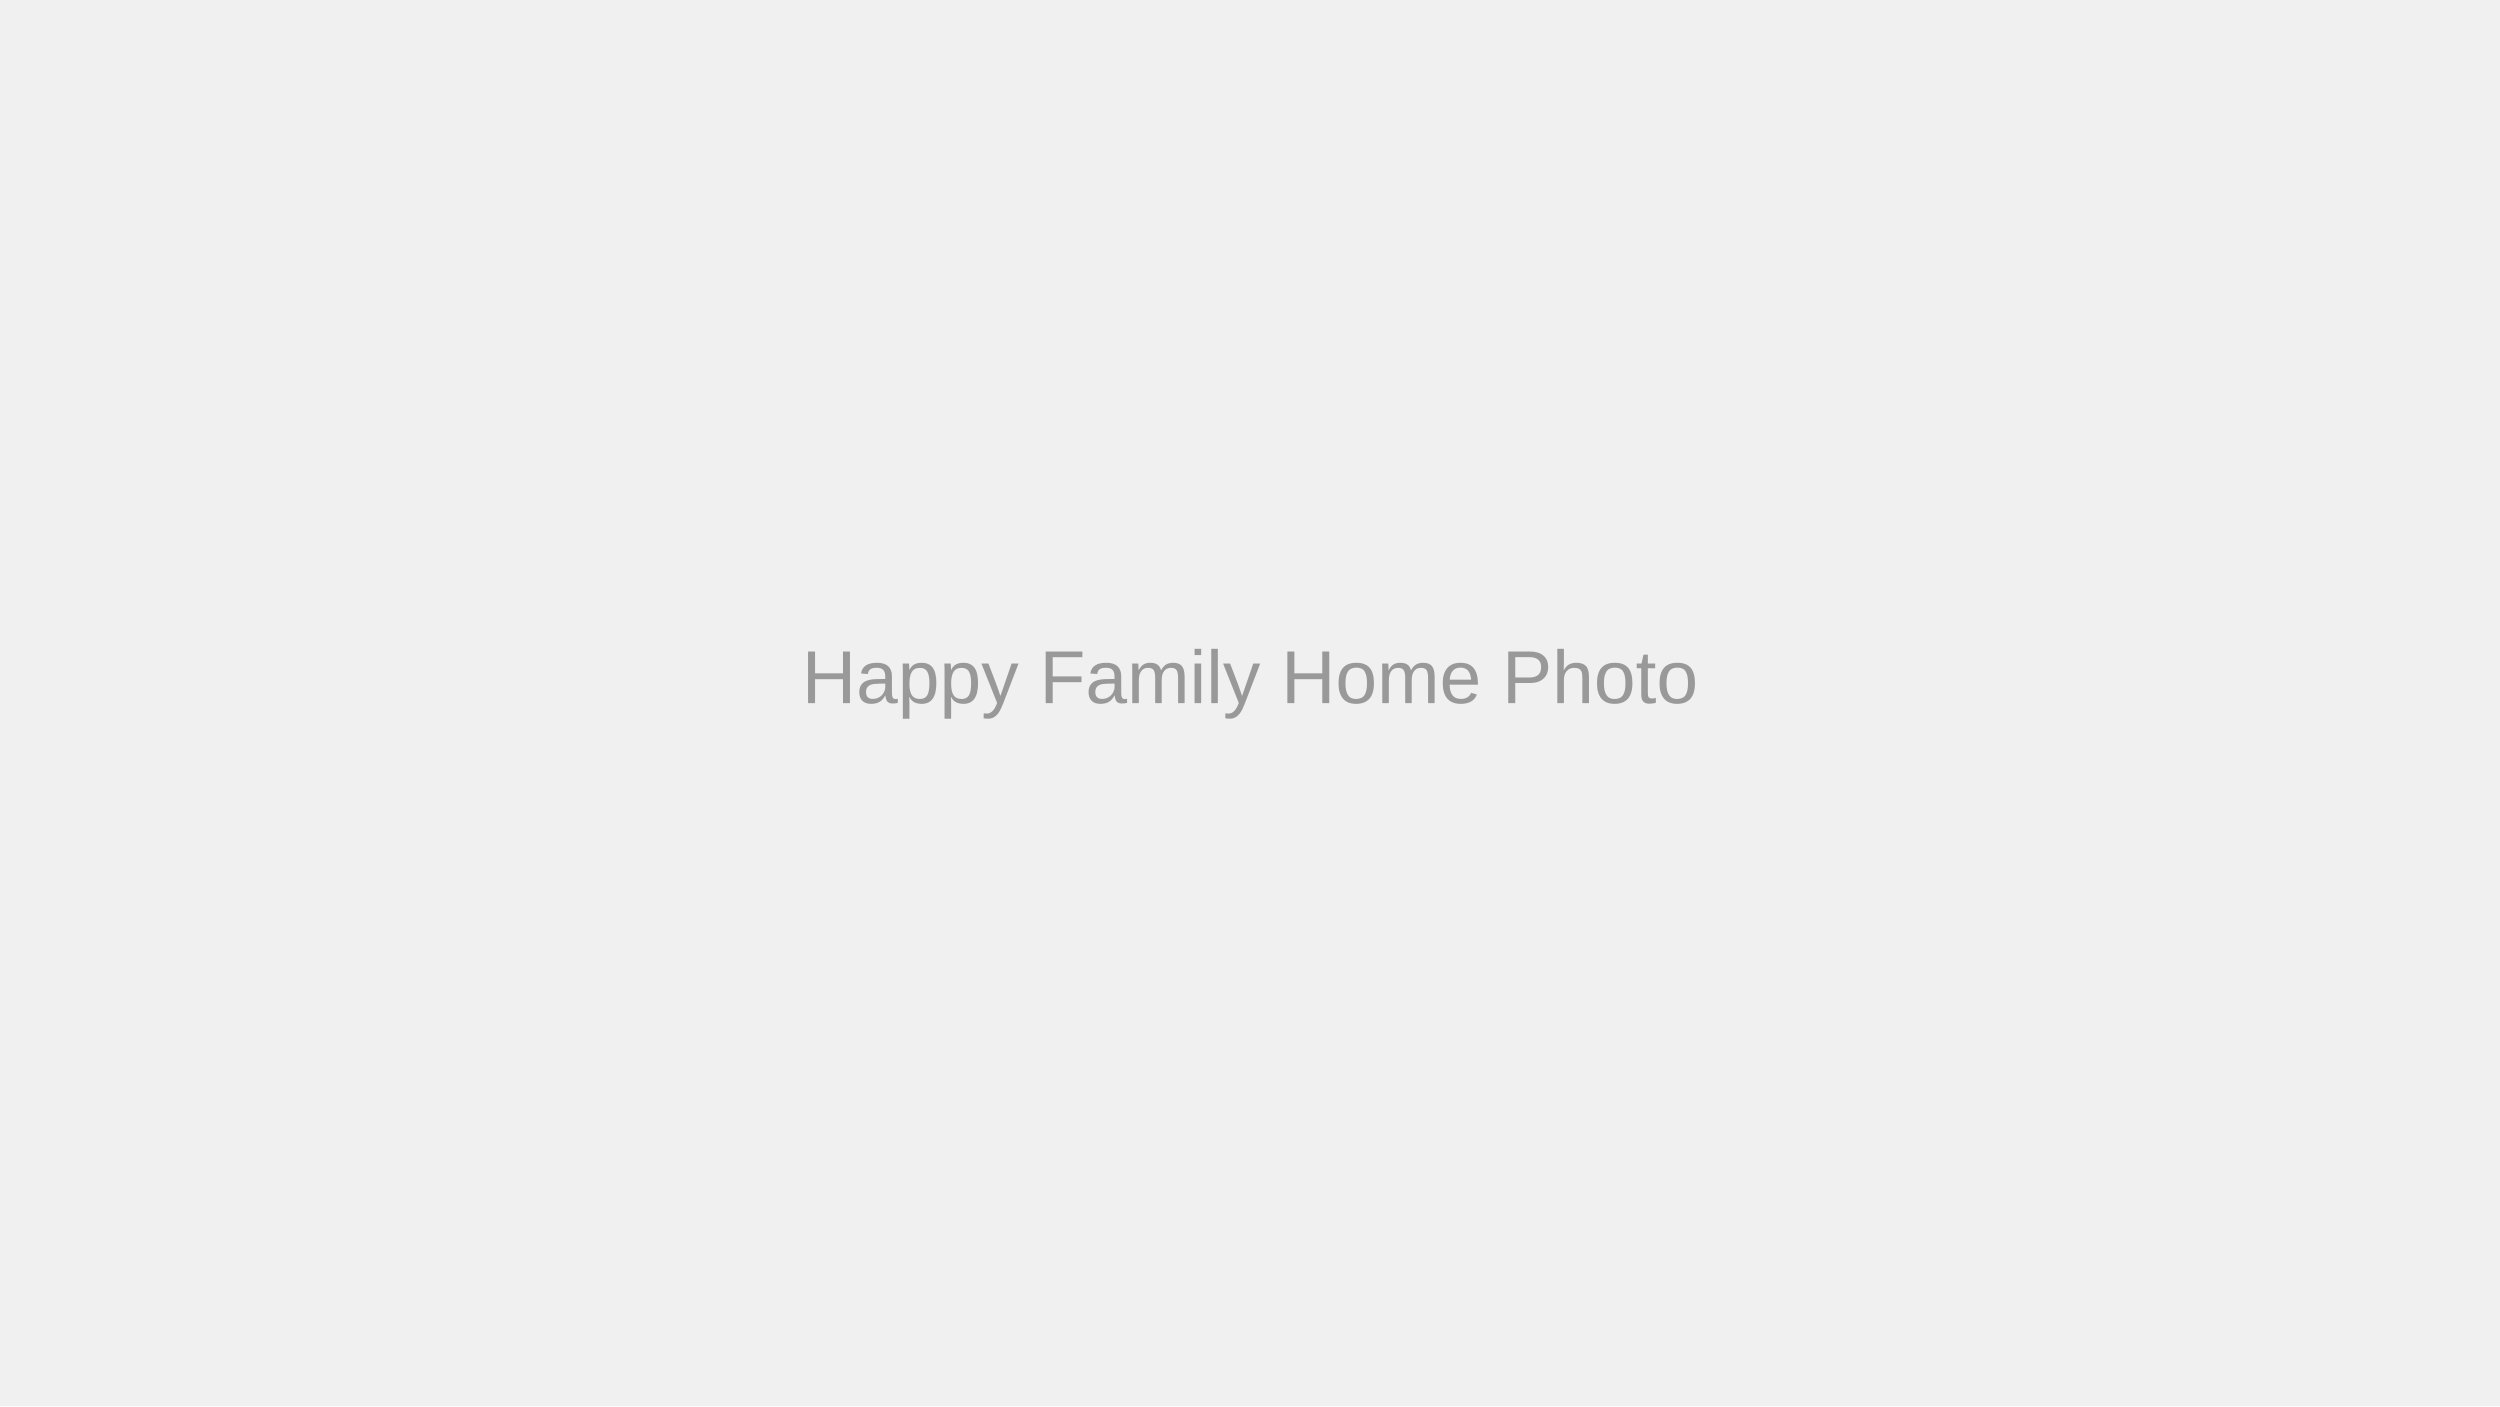
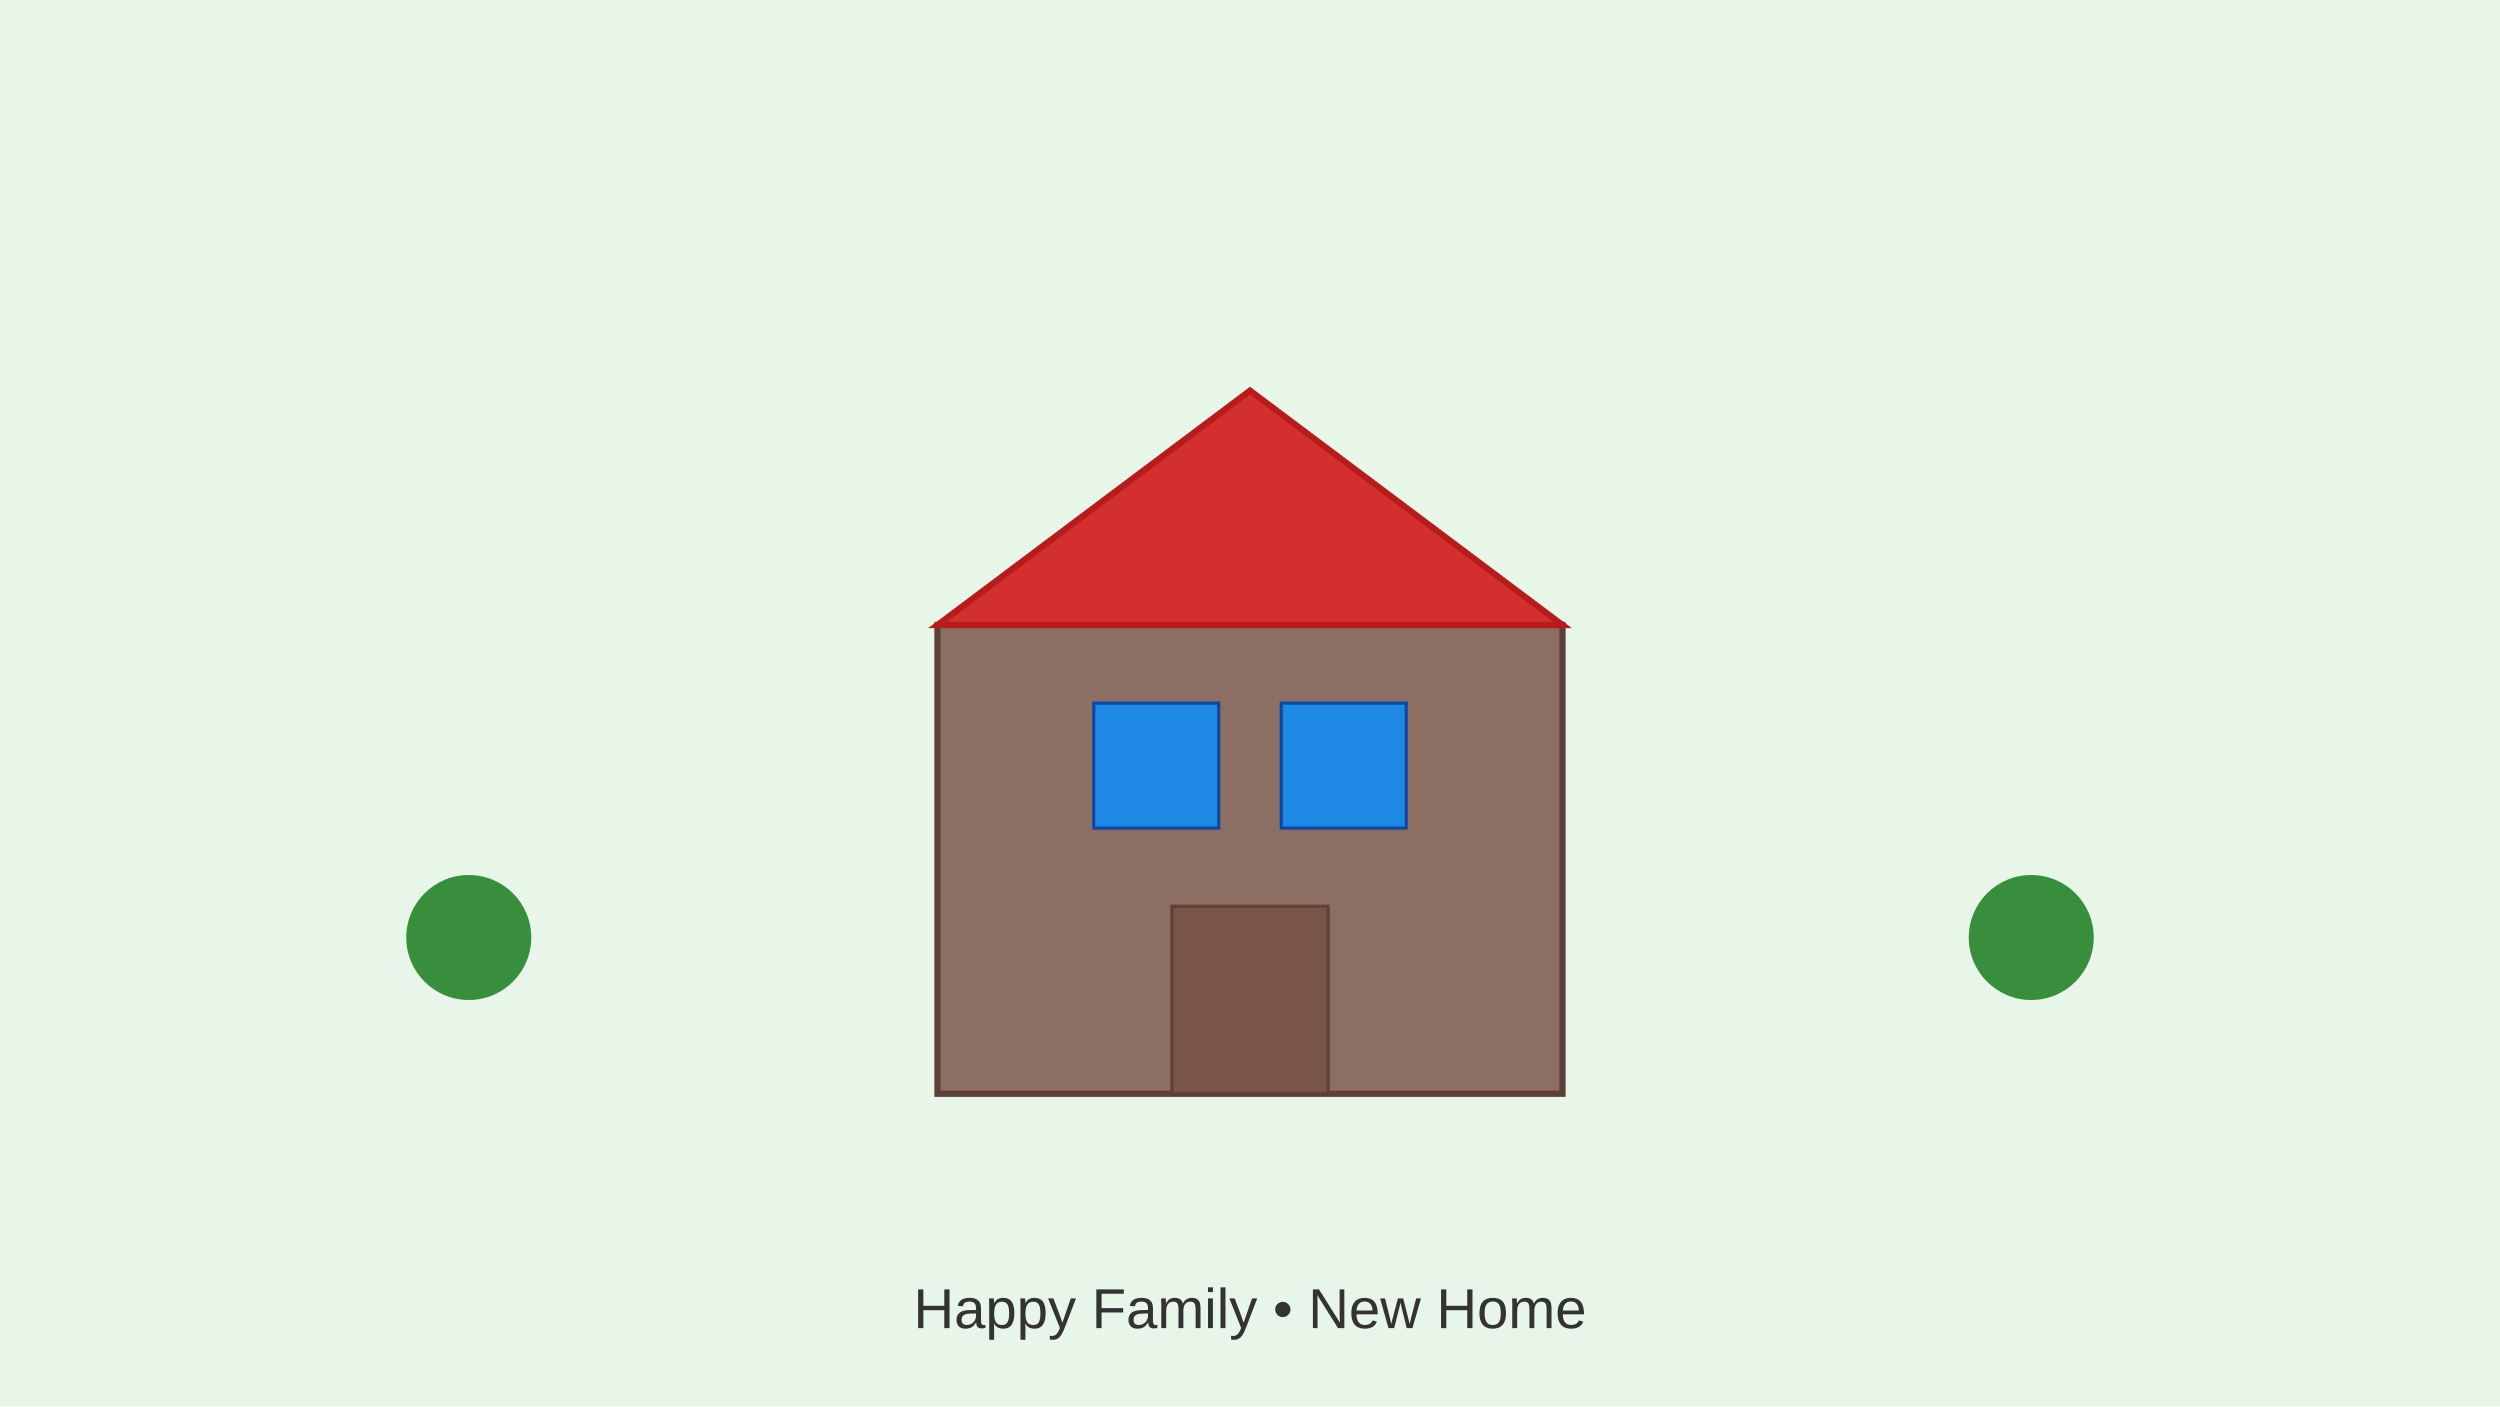
<svg xmlns="http://www.w3.org/2000/svg" width="1600" height="900">
-   <rect width="1600" height="900" fill="#f0f0f0" />
-   <text x="800" y="450" text-anchor="middle" font-family="Arial" font-size="48" fill="#999">Happy Family Home Photo</text>
+   <rect width="1600" height="900" fill="#e8f5e9" />
+   <rect x="600" y="400" width="400" height="300" fill="#8d6e63" stroke="#5d4037" stroke-width="4" />
+   <polygon points="600,400 800,250 1000,400" fill="#d32f2f" stroke="#b71c1c" stroke-width="4" />
+   <rect x="700" y="450" width="80" height="80" fill="#1e88e5" stroke="#0d47a1" stroke-width="2" />
+   <rect x="820" y="450" width="80" height="80" fill="#1e88e5" stroke="#0d47a1" stroke-width="2" />
+   <rect x="750" y="580" width="100" height="120" fill="#795548" stroke="#5d4037" stroke-width="2" />
+   <circle cx="300" cy="600" r="40" fill="#388e3c" />
+   <circle cx="1300" cy="600" r="40" fill="#388e3c" />
+   <text x="800" y="850" text-anchor="middle" font-family="Arial" font-size="36" fill="#333">Happy Family • New Home</text>
</svg>
